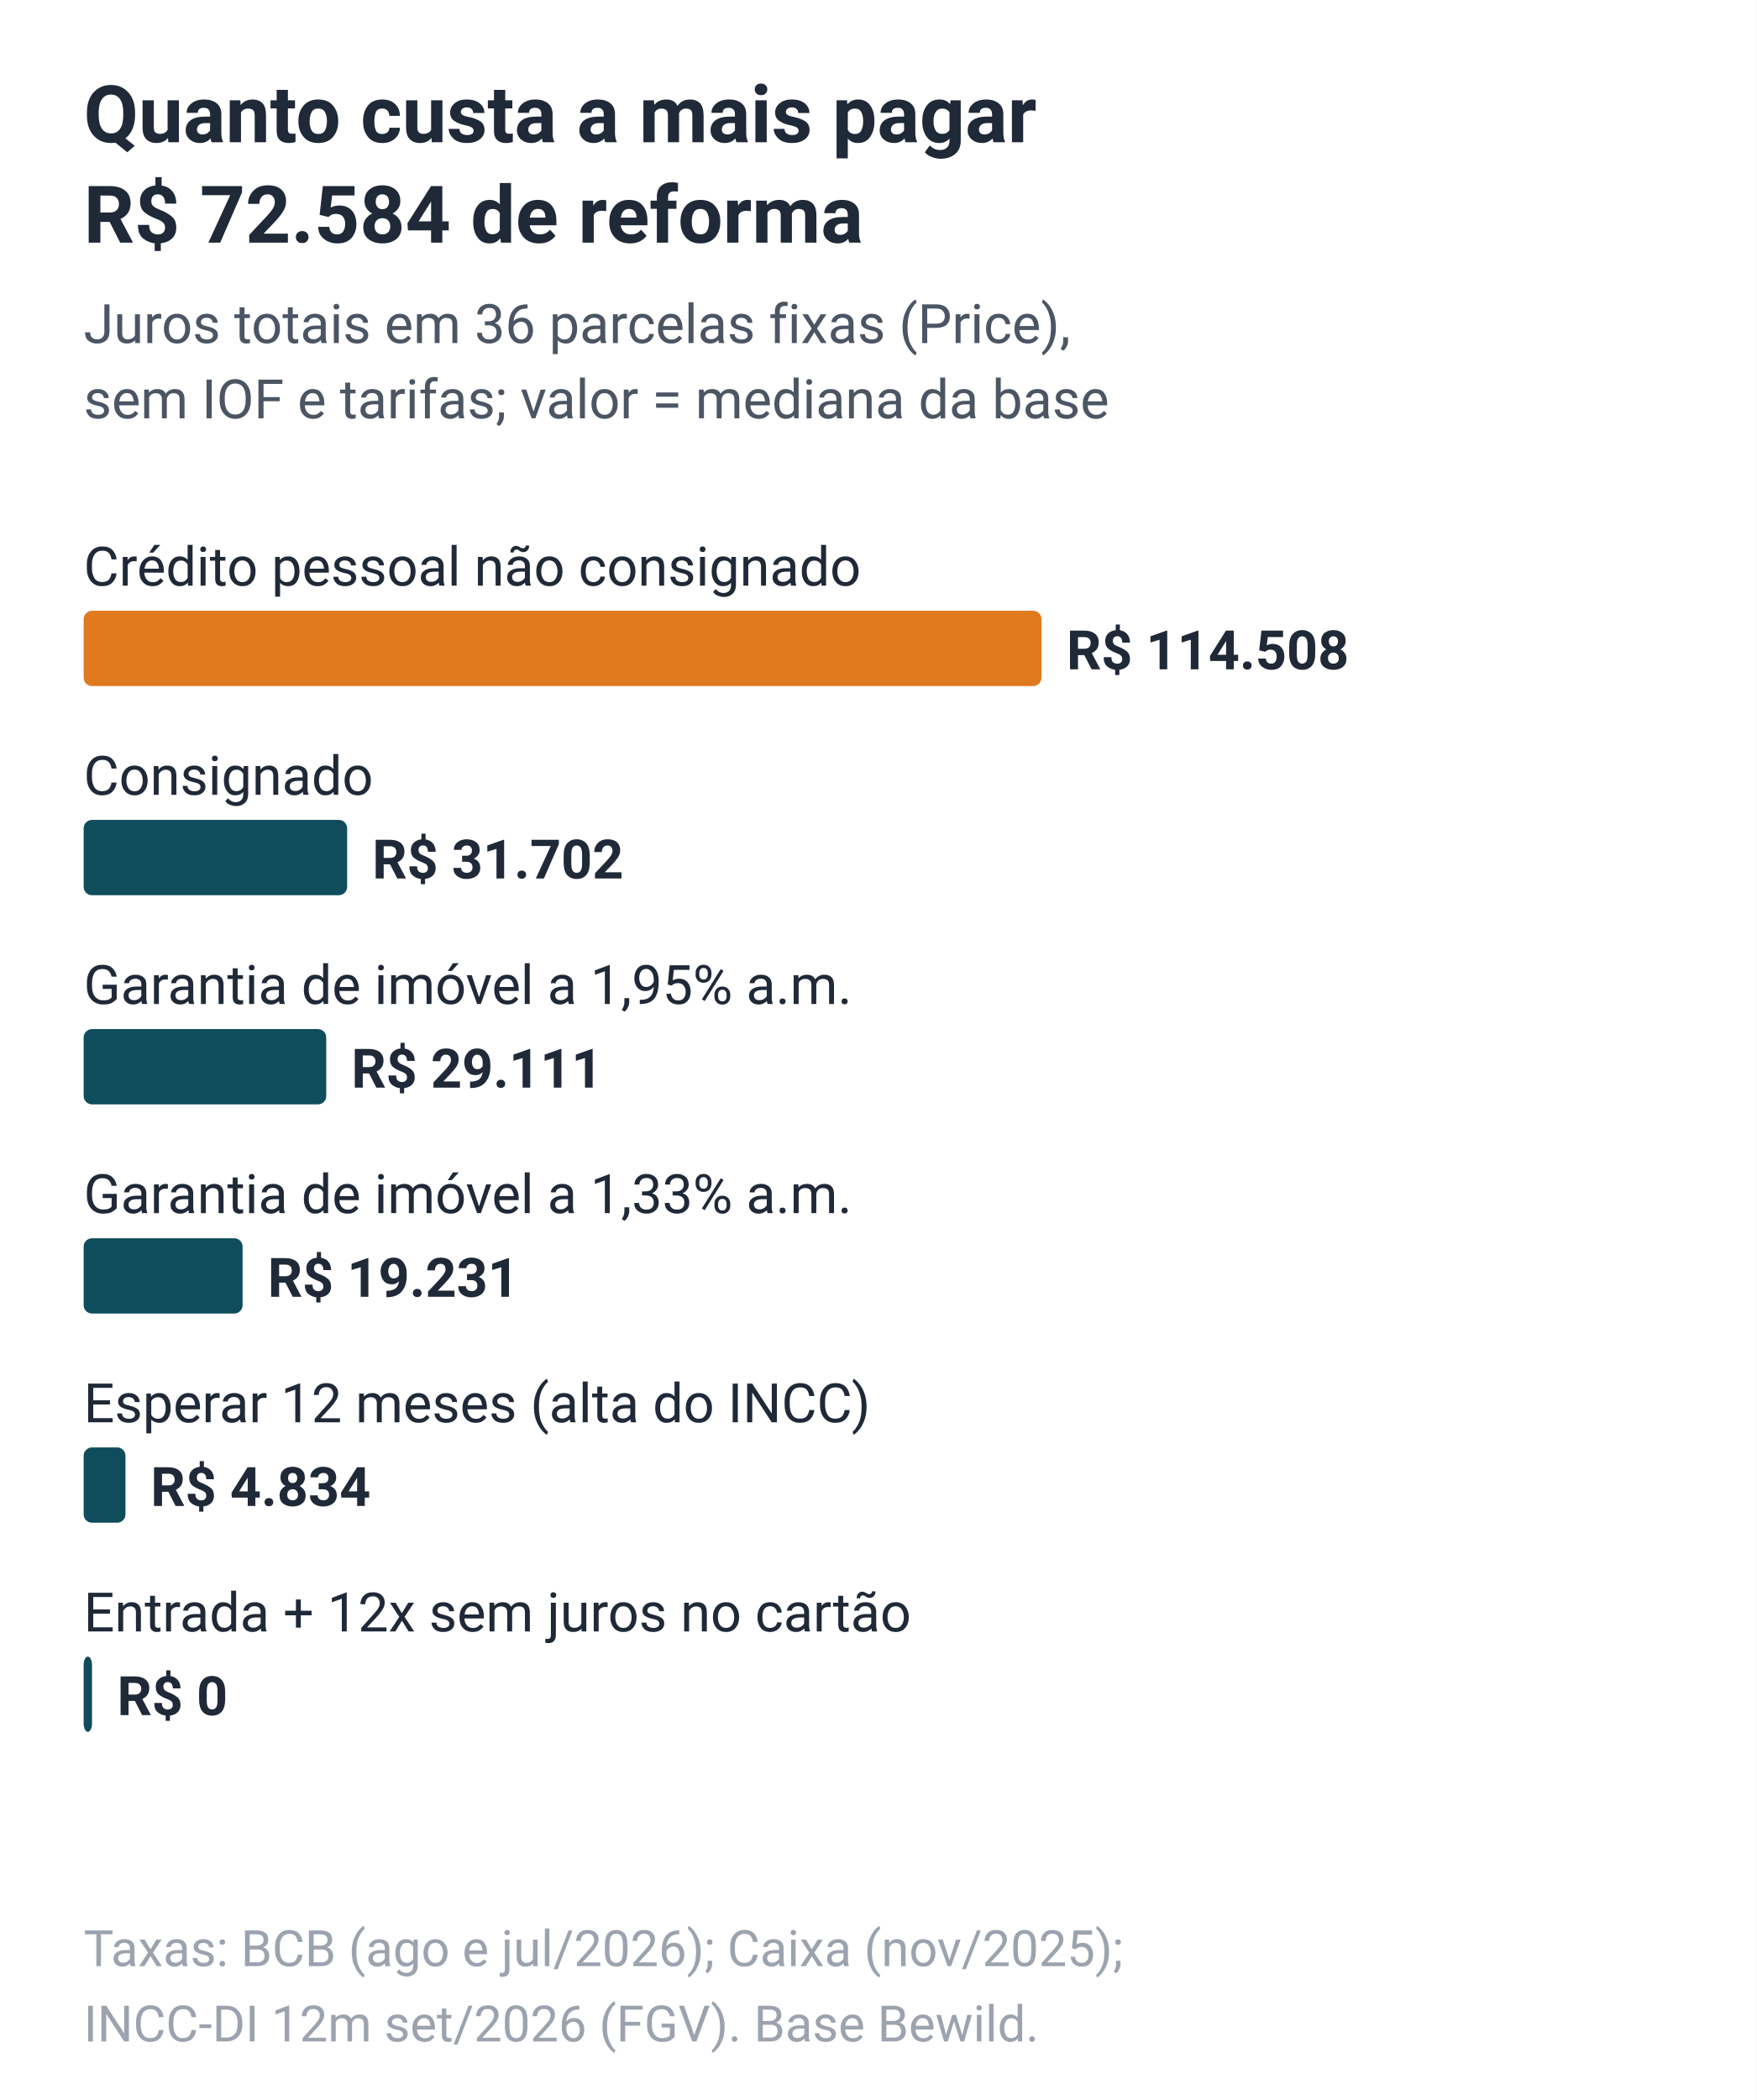
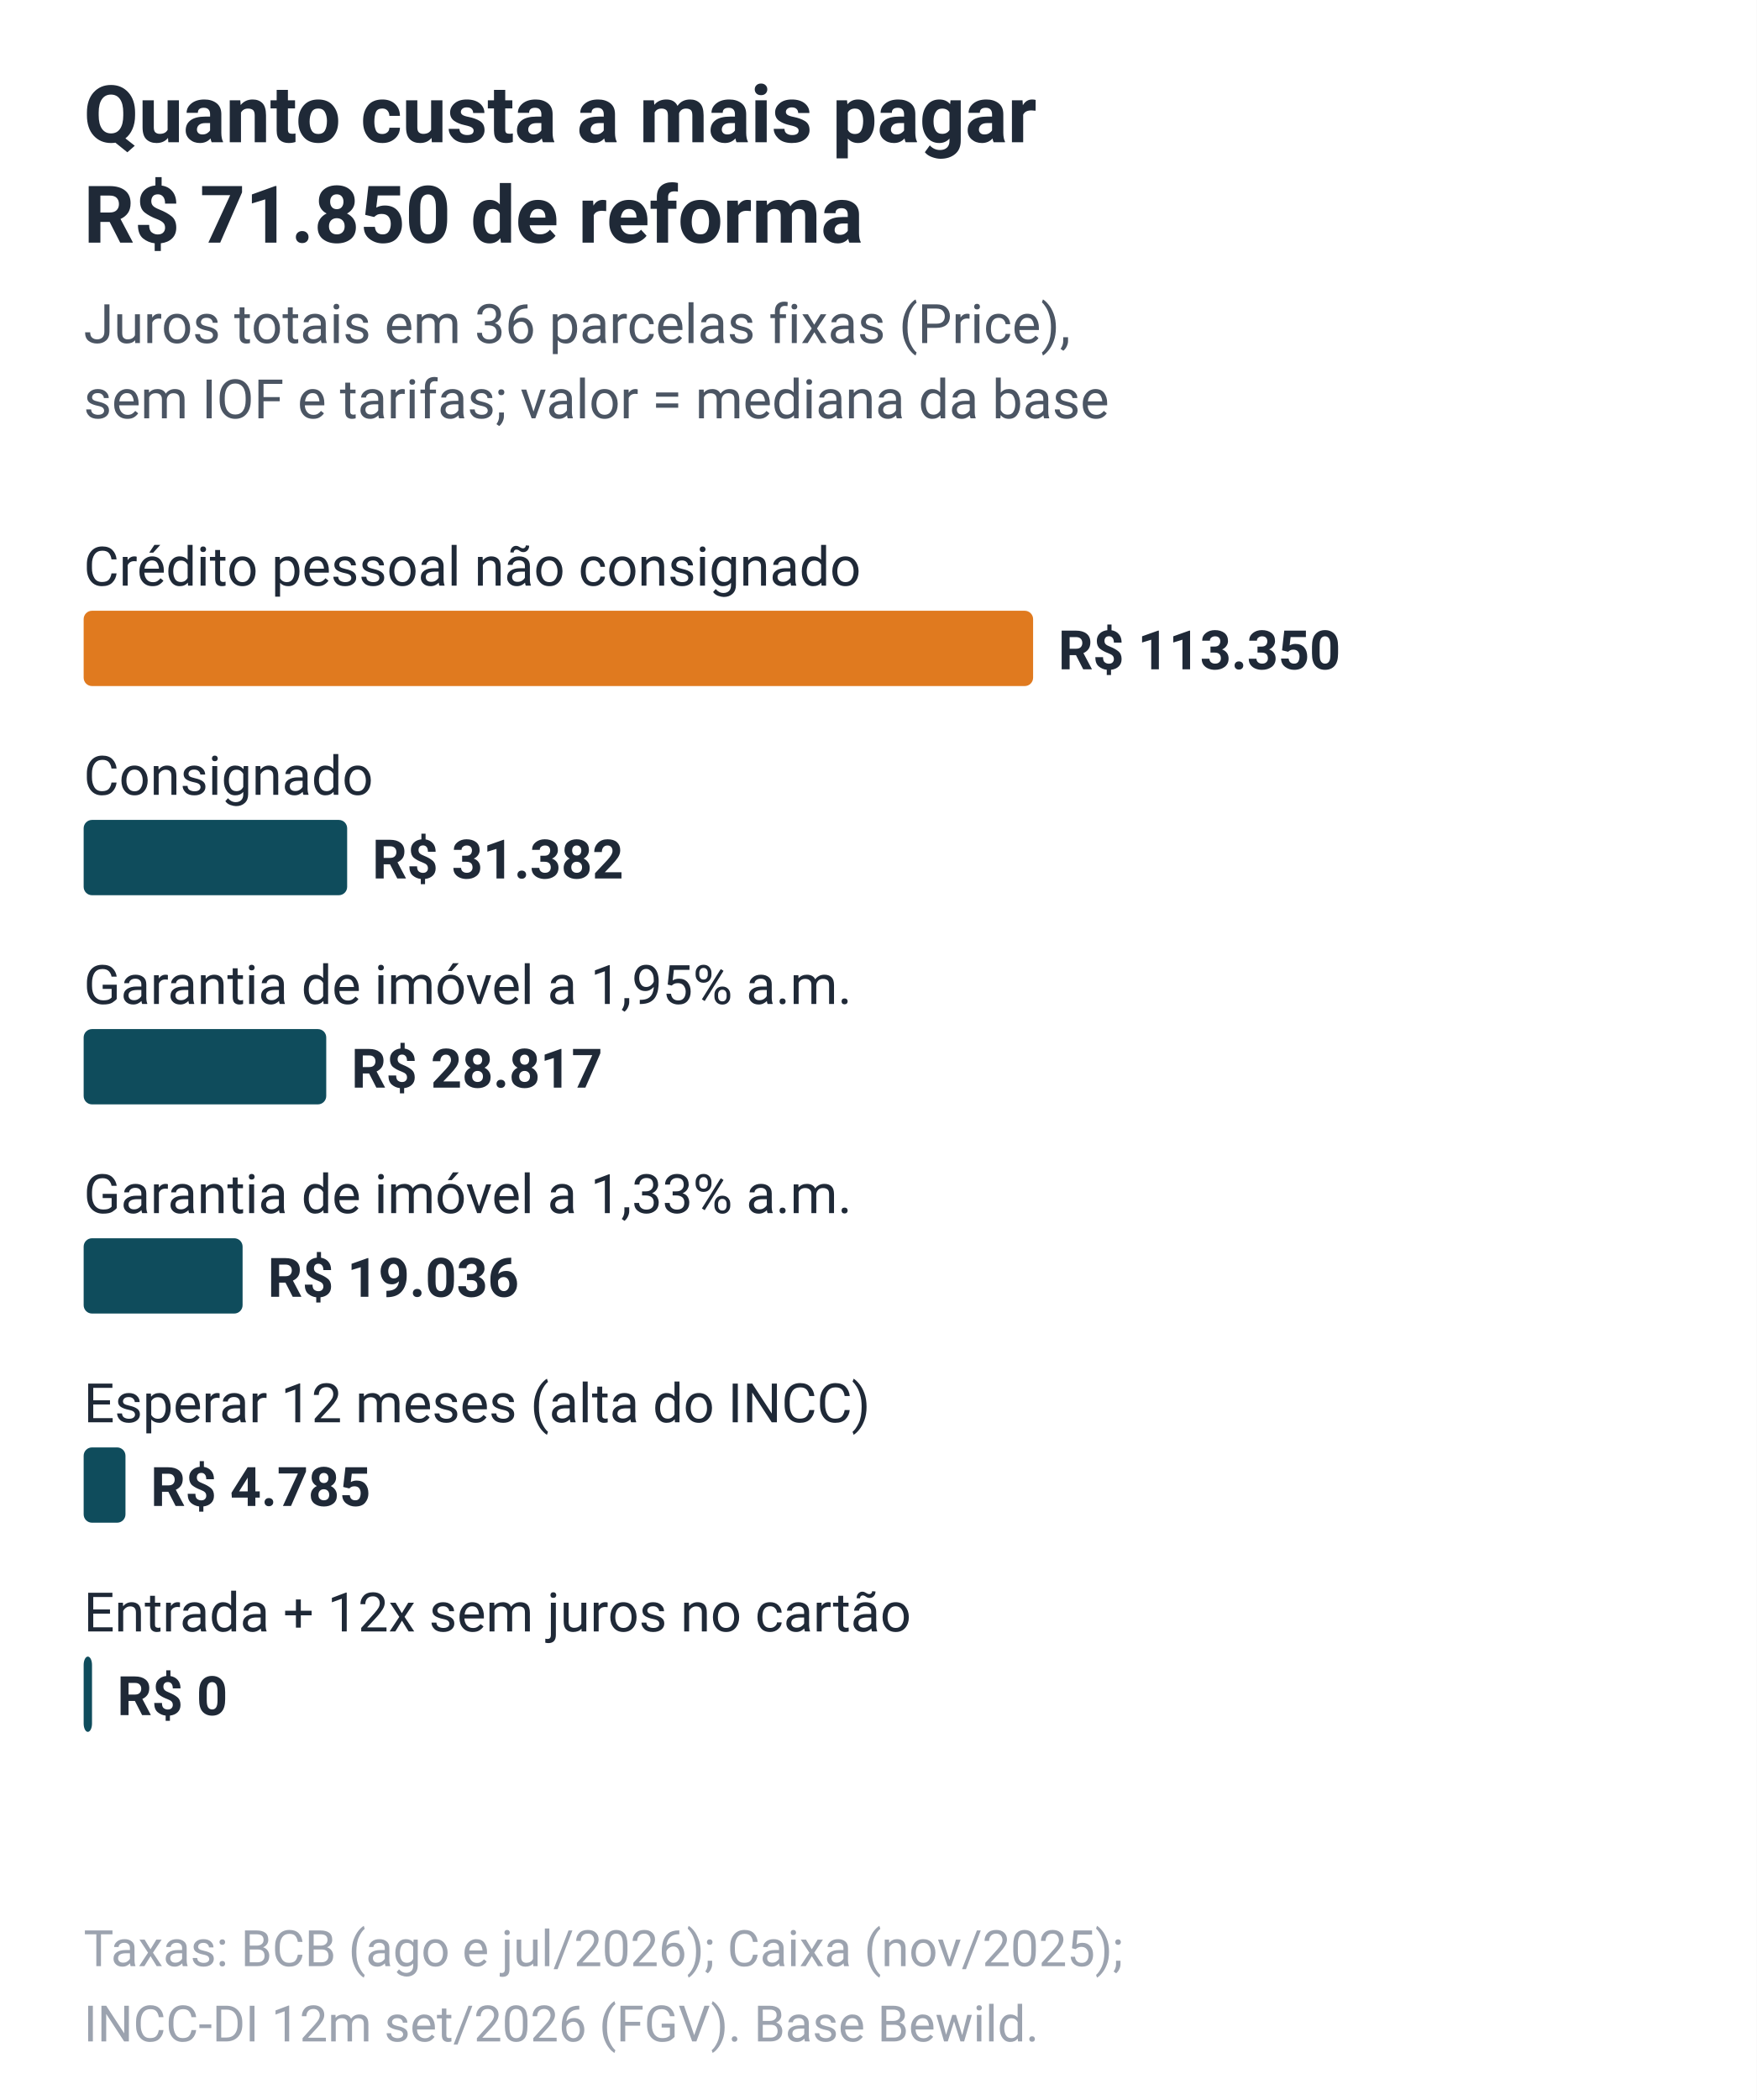
<svg xmlns="http://www.w3.org/2000/svg" width="420" height="502" viewBox="0 0 420 502" role="img" font-family="system-ui,-apple-system,Segoe UI,Roboto,Arial,sans-serif">
  <rect width="420" height="502" fill="#FFFFFF" />
  <text x="20" y="34" font-size="19" font-weight="700" fill="#1F2937">Quanto custa a mais pagar</text>
-   <text x="20" y="58" font-size="19" font-weight="700" fill="#1F2937">R$ 72.584 de reforma</text>
+   <text x="20" y="58" font-size="19" font-weight="700" fill="#1F2937">R$ 71.850 de reforma</text>
  <text x="20" y="82" font-size="13" fill="#4B5563">Juros totais em 36 parcelas fixas (Price),</text>
  <text x="20" y="100" font-size="13" fill="#4B5563">sem IOF e tarifas; valor = mediana da base</text>
  <text x="20" y="140" font-size="13" fill="#1F2937">Crédito pessoal não consignado</text>
-   <rect x="20" y="146" width="229" height="18" rx="2" fill="#E07A1F" />
-   <text x="255" y="160" font-size="13" font-weight="600" fill="#1F2937">R$ 114.508</text>
+   <rect x="20" y="146" width="227" height="18" rx="2" fill="#E07A1F" />
+   <text x="253" y="160" font-size="13" font-weight="600" fill="#1F2937">R$ 113.350</text>
  <text x="20" y="190" font-size="13" fill="#1F2937">Consignado</text>
  <rect x="20" y="196" width="63" height="18" rx="2" fill="#0F4C5C" />
-   <text x="89" y="210" font-size="13" font-weight="600" fill="#1F2937">R$ 31.702</text>
+   <text x="89" y="210" font-size="13" font-weight="600" fill="#1F2937">R$ 31.382</text>
  <text x="20" y="240" font-size="13" fill="#1F2937">Garantia de imóvel a 1,95% a.m.</text>
  <rect x="20" y="246" width="58" height="18" rx="2" fill="#0F4C5C" />
-   <text x="84" y="260" font-size="13" font-weight="600" fill="#1F2937">R$ 29.111</text>
+   <text x="84" y="260" font-size="13" font-weight="600" fill="#1F2937">R$ 28.817</text>
  <text x="20" y="290" font-size="13" fill="#1F2937">Garantia de imóvel a 1,33% a.m.</text>
  <rect x="20" y="296" width="38" height="18" rx="2" fill="#0F4C5C" />
-   <text x="64" y="310" font-size="13" font-weight="600" fill="#1F2937">R$ 19.231</text>
+   <text x="64" y="310" font-size="13" font-weight="600" fill="#1F2937">R$ 19.036</text>
  <text x="20" y="340" font-size="13" fill="#1F2937">Esperar 12 meses (alta do INCC)</text>
  <rect x="20" y="346" width="10" height="18" rx="2" fill="#0F4C5C" />
-   <text x="36" y="360" font-size="13" font-weight="600" fill="#1F2937">R$ 4.834</text>
+   <text x="36" y="360" font-size="13" font-weight="600" fill="#1F2937">R$ 4.785</text>
  <text x="20" y="390" font-size="13" fill="#1F2937">Entrada + 12x sem juros no cartão</text>
  <rect x="20" y="396" width="2" height="18" rx="2" fill="#0F4C5C" />
  <text x="28" y="410" font-size="13" font-weight="600" fill="#1F2937">R$ 0</text>
  <text x="20" y="470" font-size="12" fill="#9CA3AF">Taxas: BCB (ago e jul/2026); Caixa (nov/2025);</text>
  <text x="20" y="488" font-size="12" fill="#9CA3AF">INCC-DI 12m set/2026 (FGV). Base Bewild.</text>
</svg>
